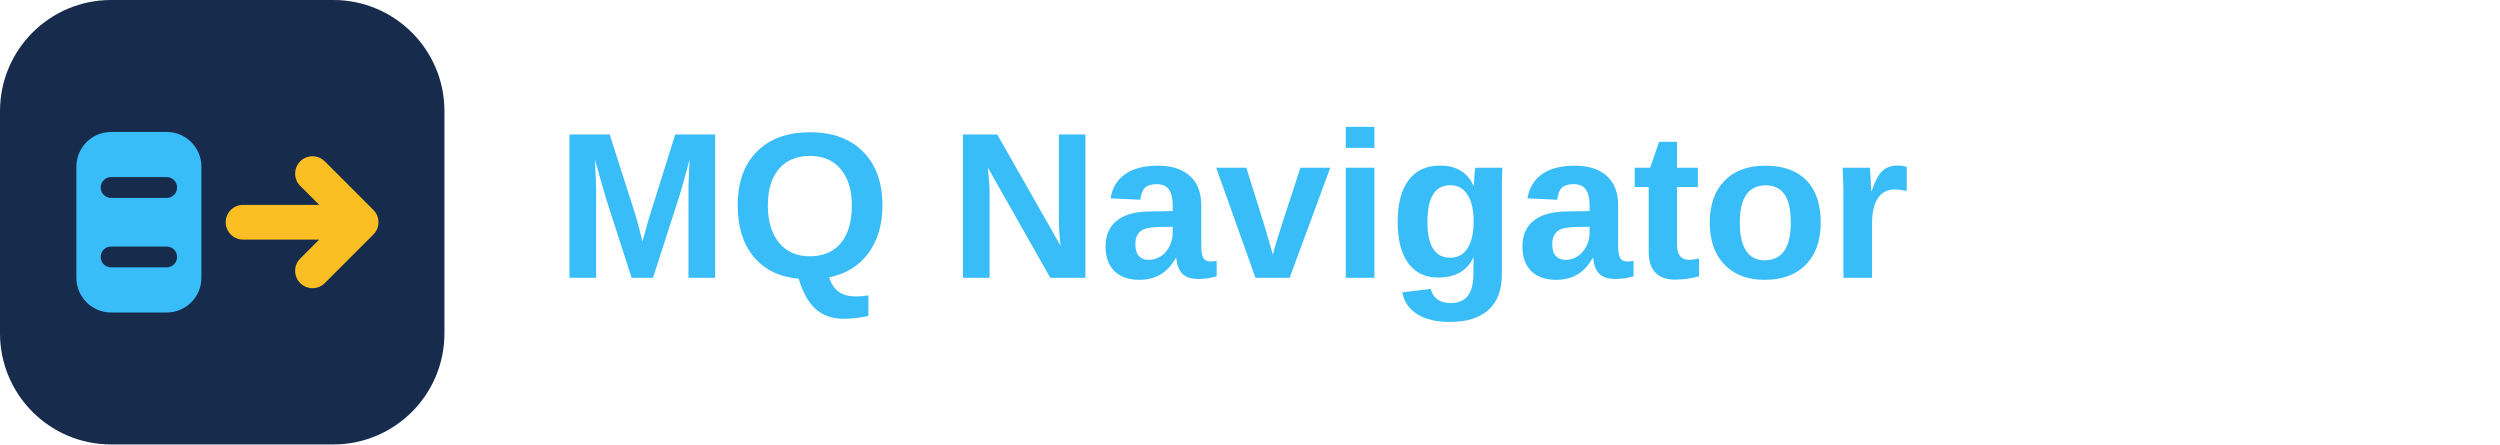
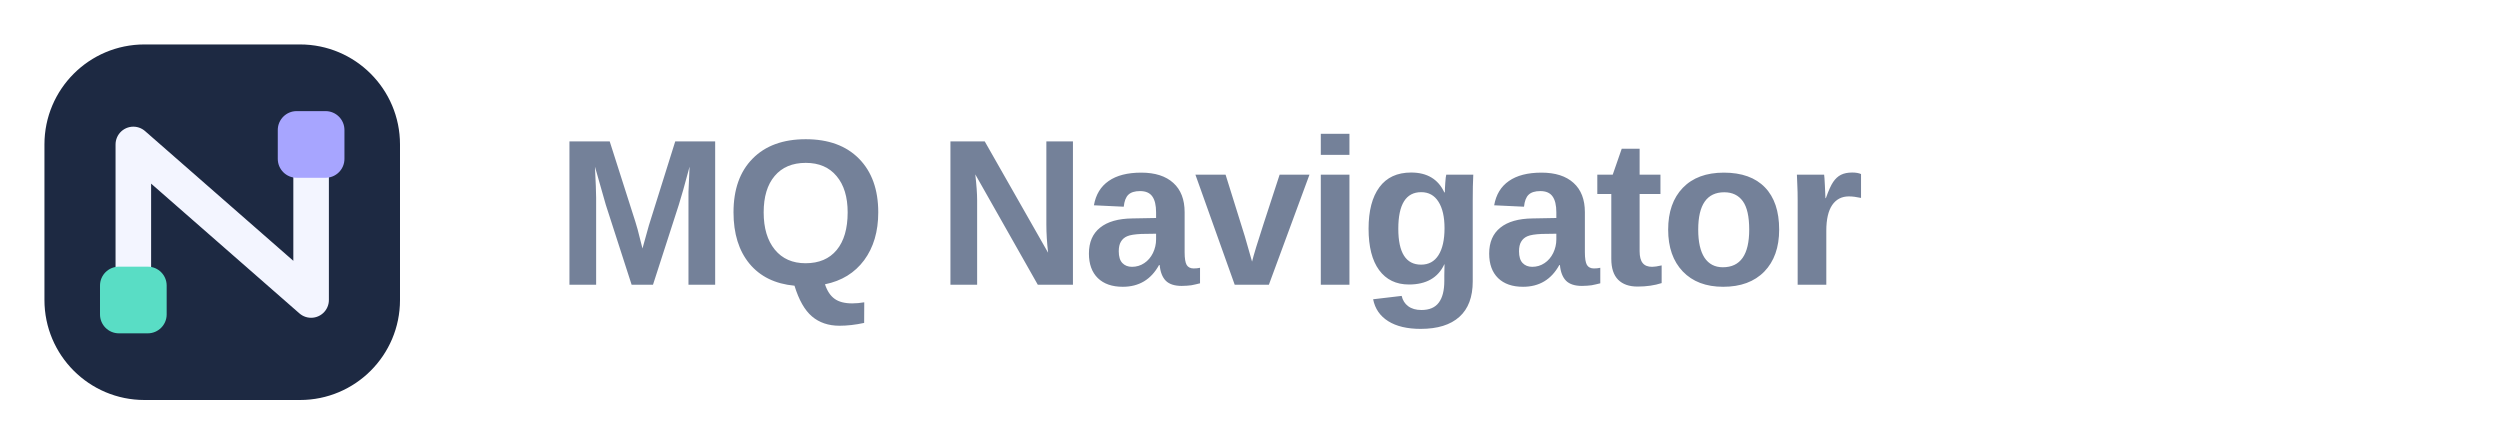
<svg xmlns="http://www.w3.org/2000/svg" width="360" height="64" viewBox="0 0 360 64" role="img" aria-label="MQ Navigator">
-   <rect width="64" height="64" rx="16" fill="#172B4D" />
-   <rect x="11" y="19" width="18" height="26" rx="5" fill="#38BDF8" />
-   <path d="M35 32h17m-7-7 7 7-7 7" fill="none" stroke="#FBBF24" stroke-width="5" stroke-linecap="round" stroke-linejoin="round" />
-   <path d="M16 27h8m-8 10h8" stroke="#172B4D" stroke-width="3" stroke-linecap="round" />
-   <text x="80" y="40" font-family="Segoe UI,Arial,sans-serif" font-size="30" font-weight="600" fill="#38BDF8">MQ Navigator</text>
+   <g transform="scale(1.6)">
+     <rect x="4" y="4" width="32" height="32" rx="9" fill="#1D2942" />
+     <path d="M12 27V13L28 27V13" fill="none" stroke="#F3F5FF" stroke-width="3.2" stroke-linecap="round" stroke-linejoin="round" />
+     <rect x="9" y="24" width="6" height="6" rx="1.7" fill="#59DDC5" />
+     <rect x="25" y="10" width="6" height="6" rx="1.7" fill="#A7A5FF" />
+   </g>
+   <text x="80" y="41" font-family="Segoe UI,Arial,sans-serif" font-size="30" font-weight="600" letter-spacing="-0.6" fill="#748199">MQ Navigator</text>
</svg>
